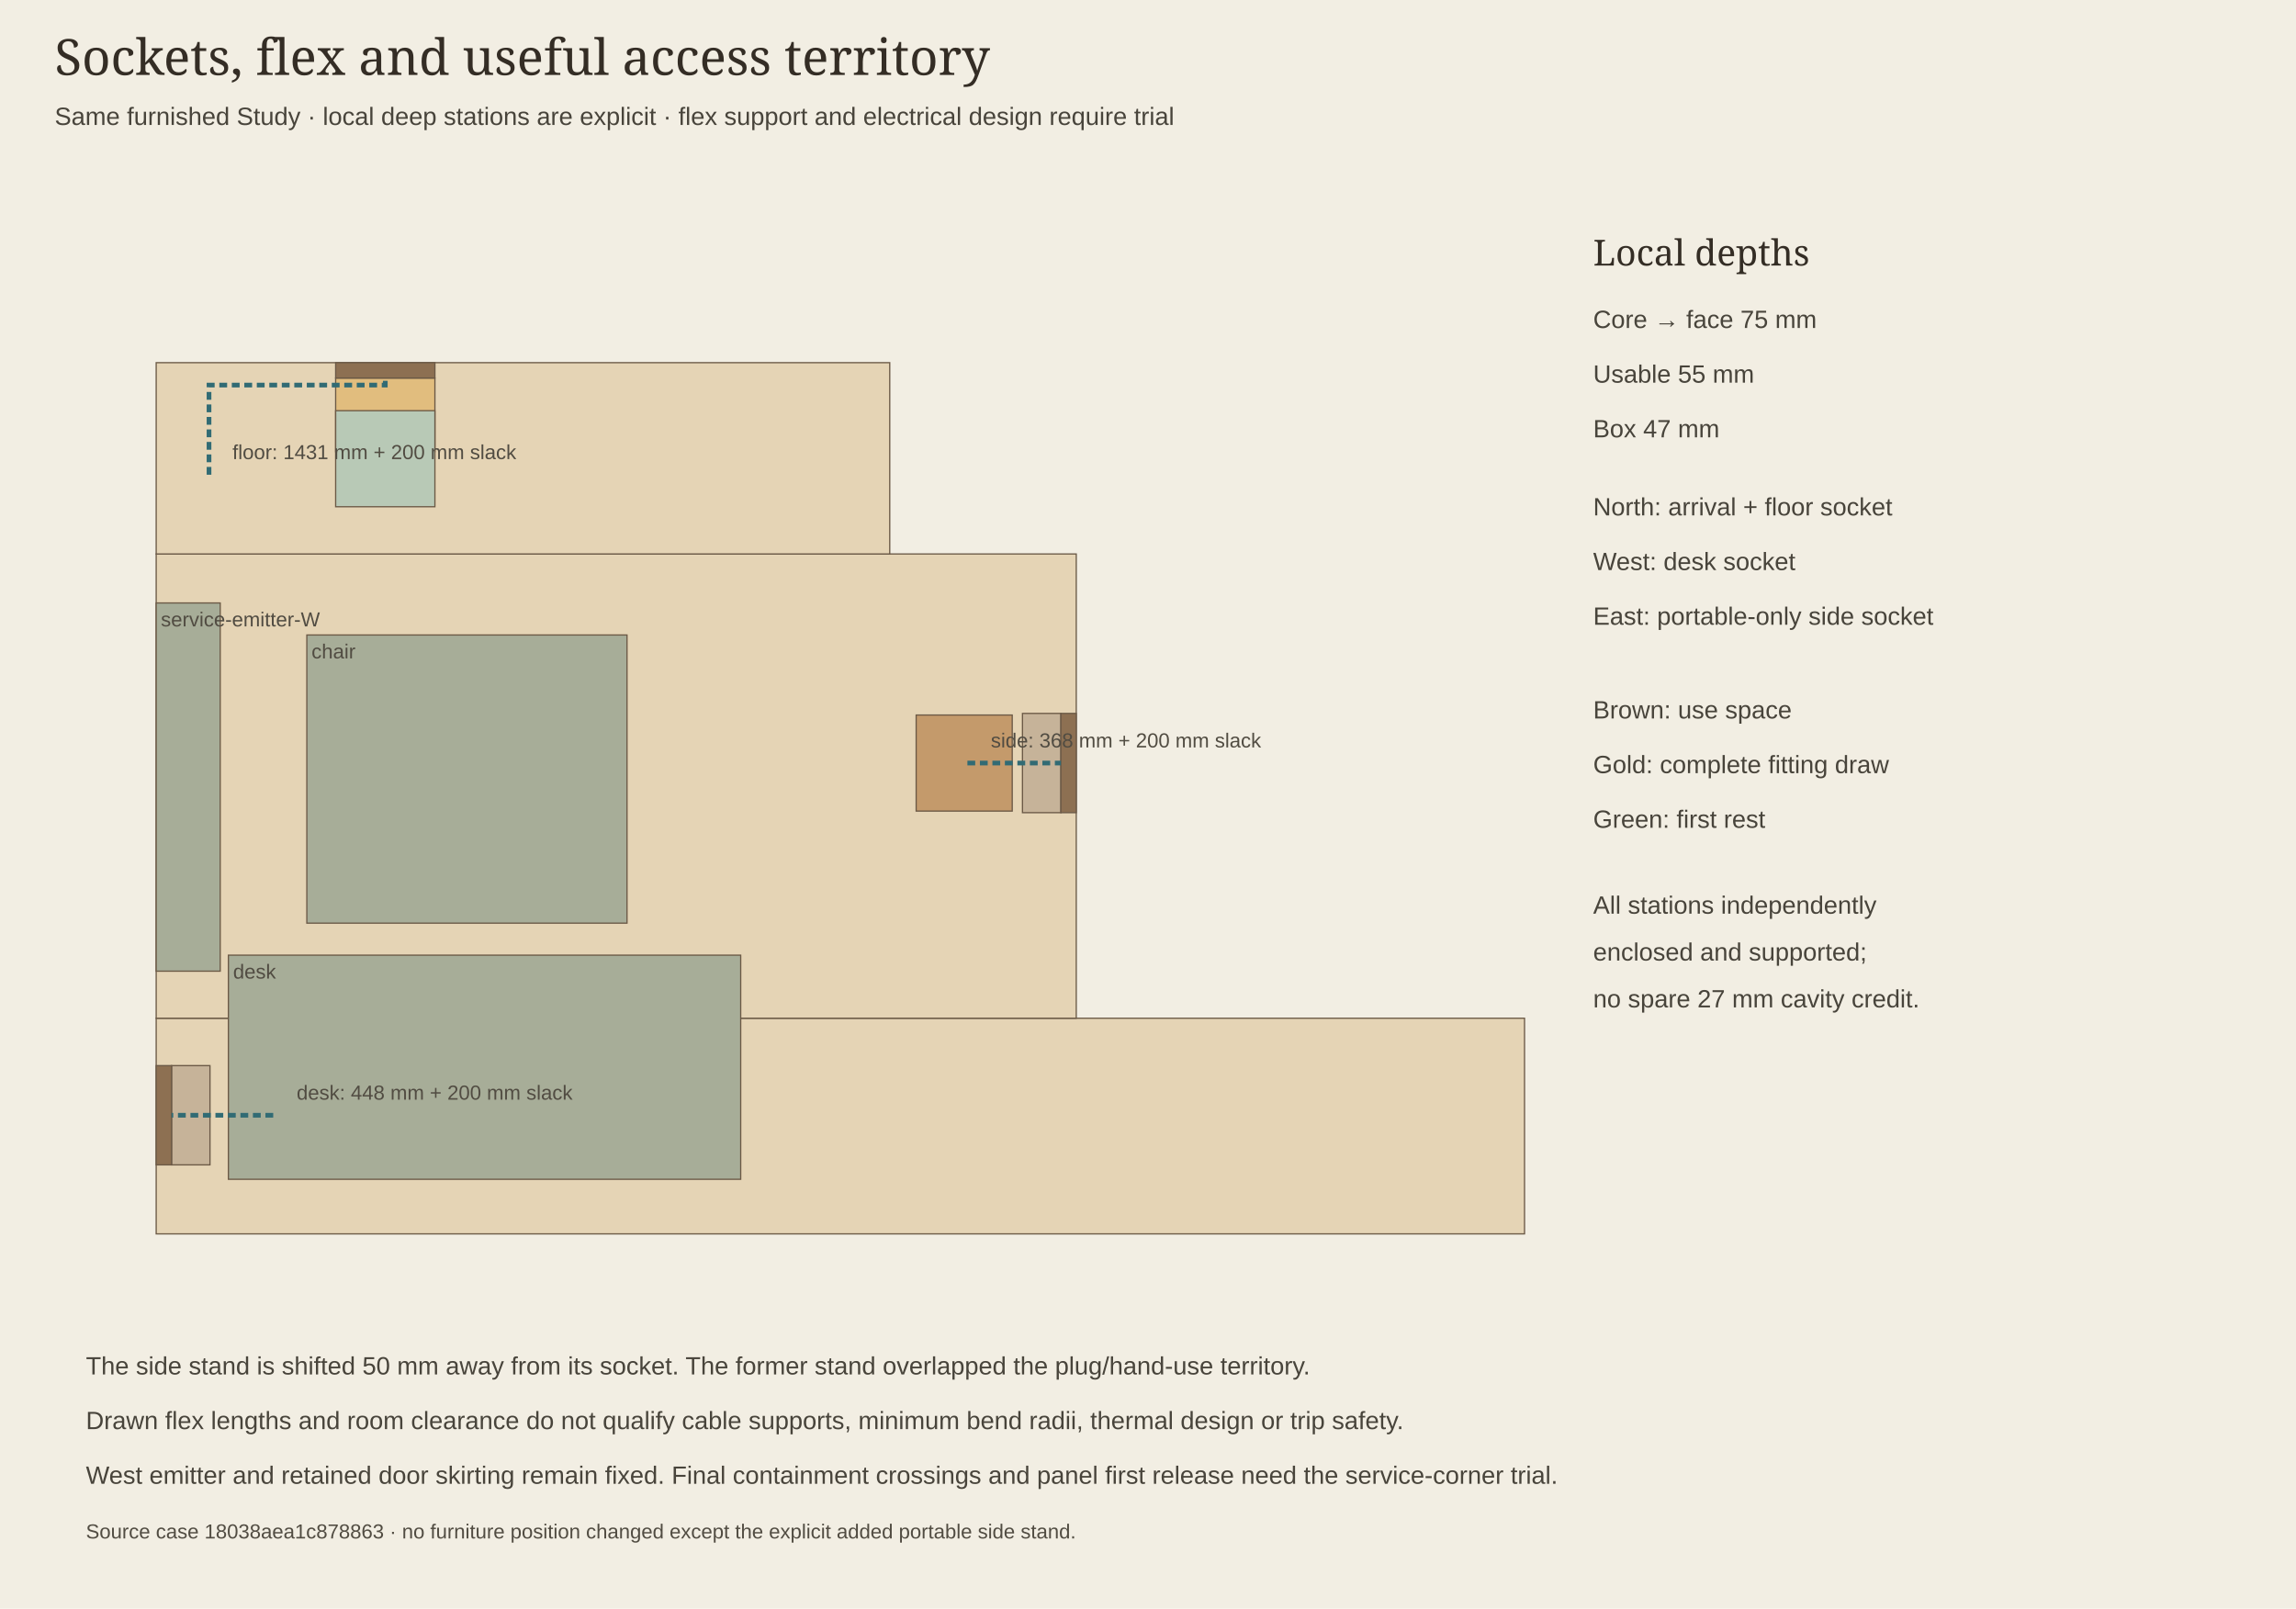
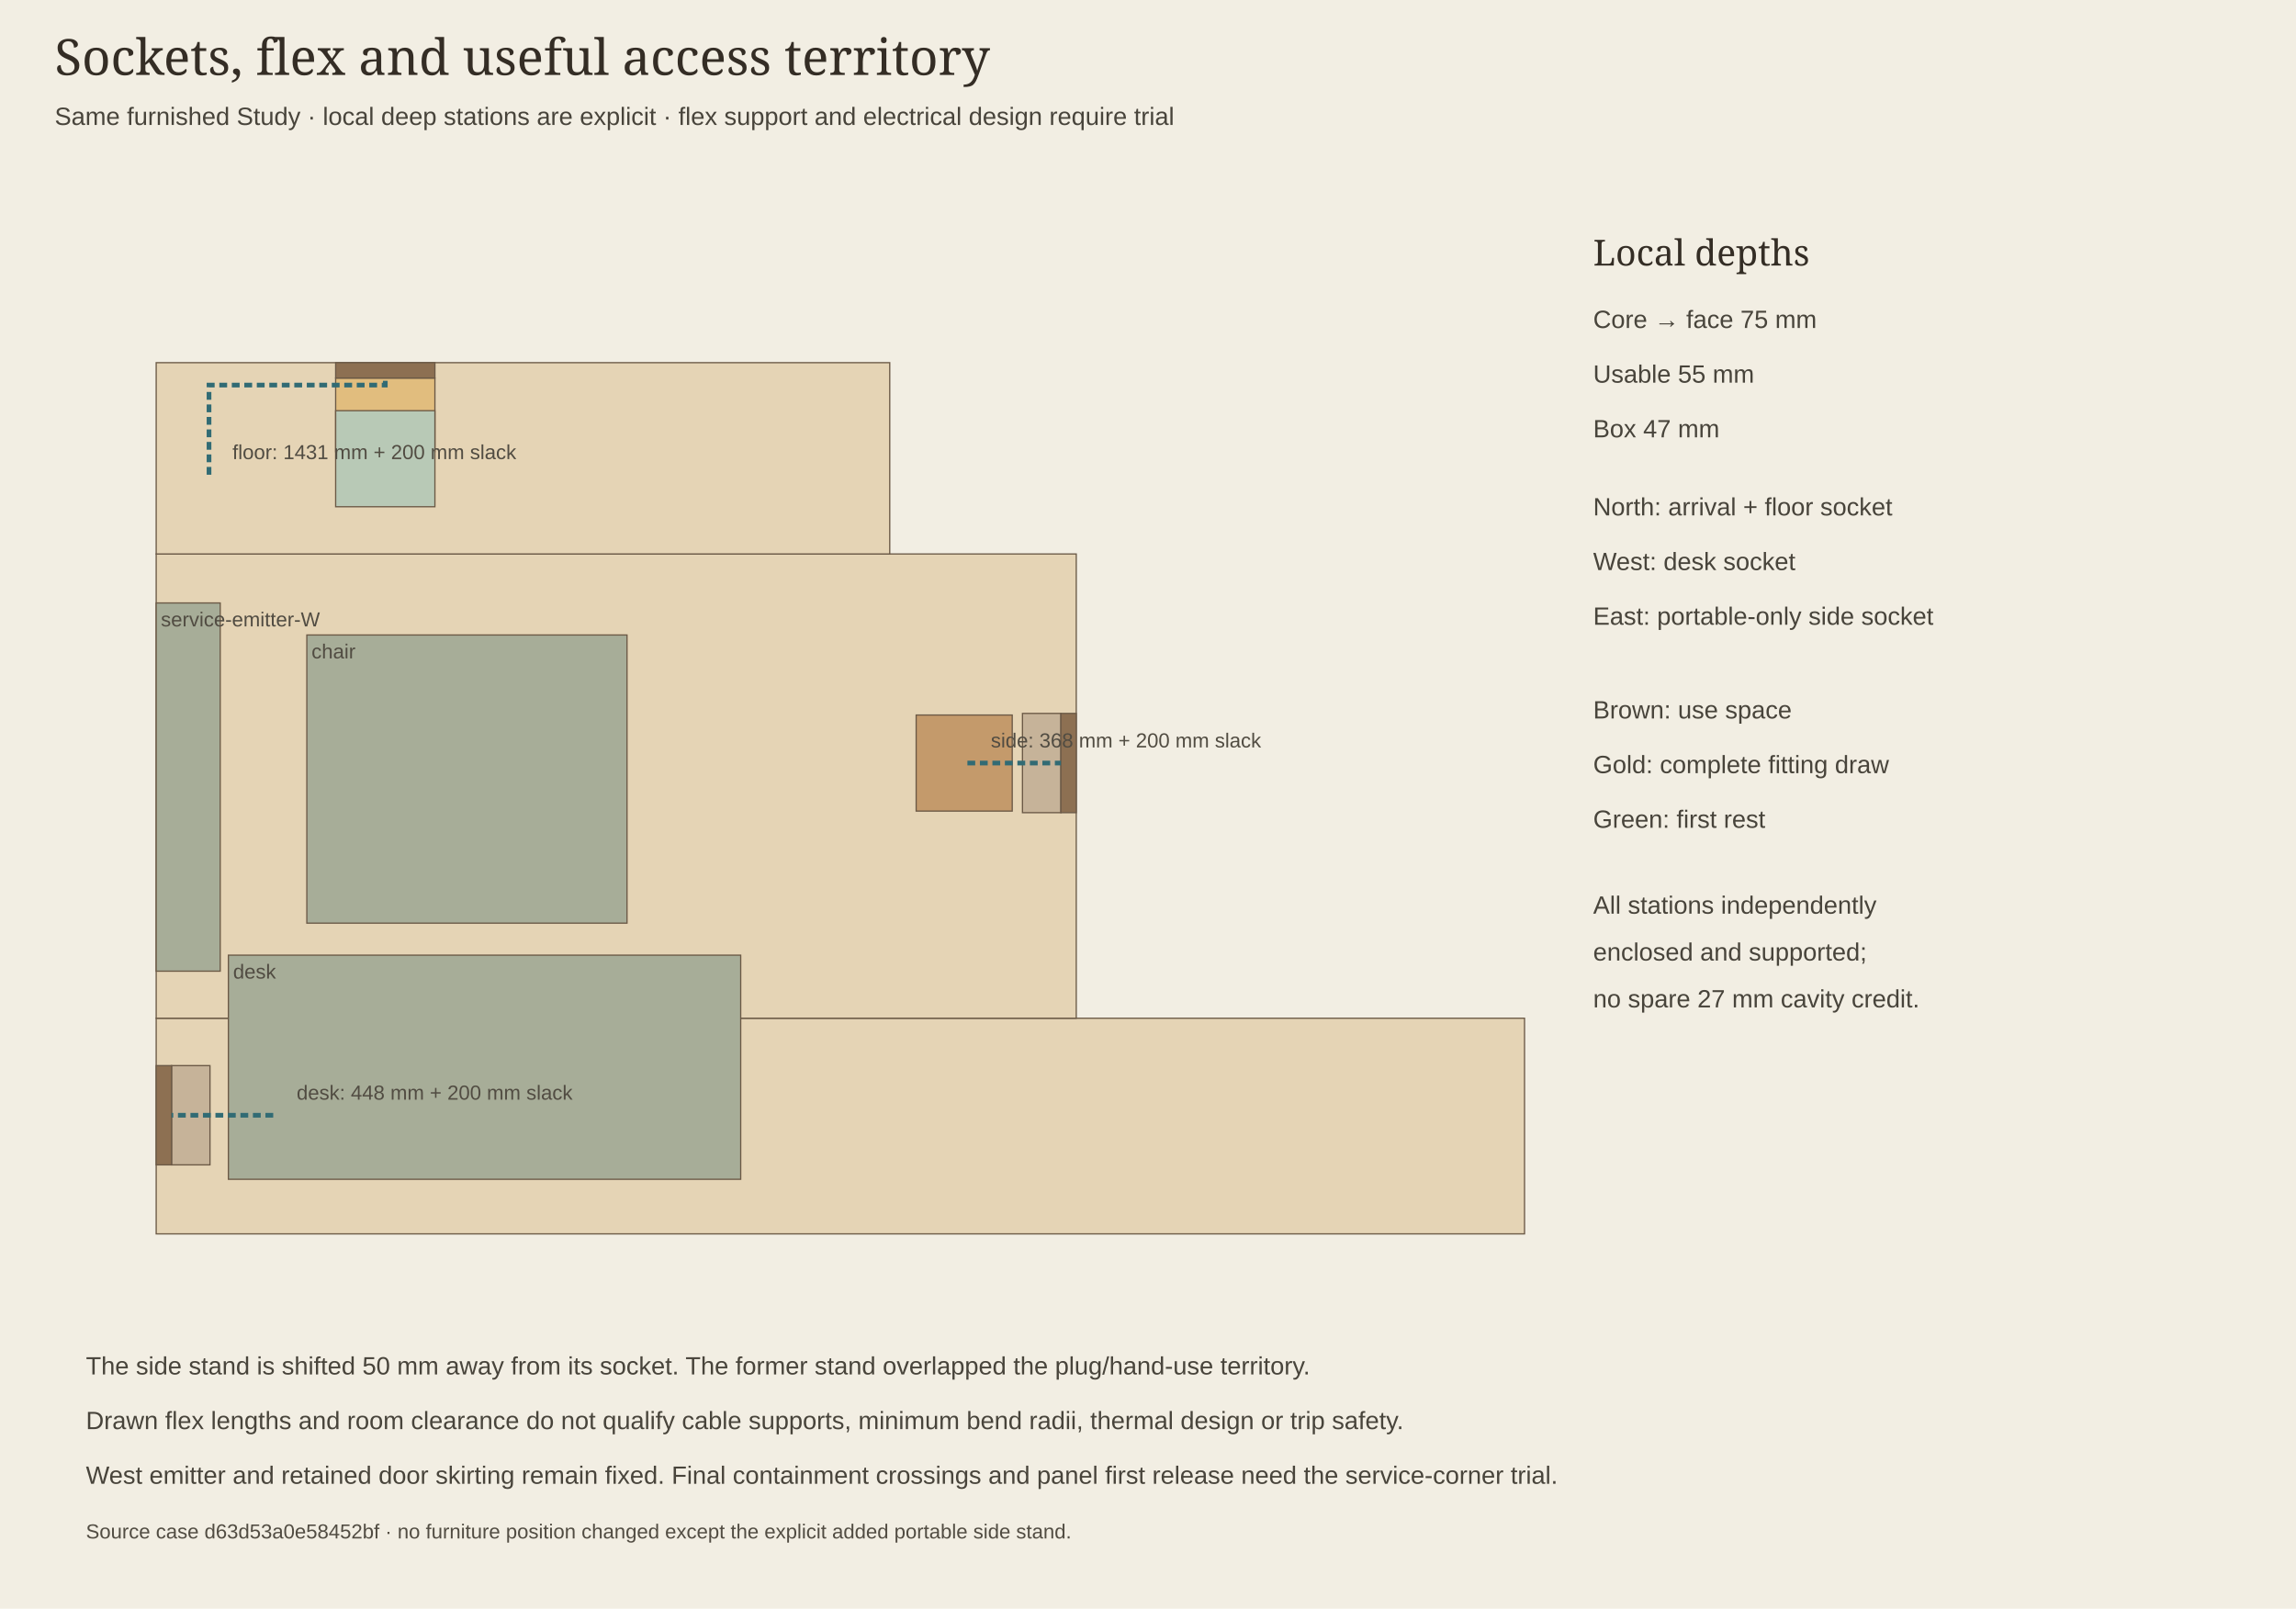
<svg xmlns="http://www.w3.org/2000/svg" width="1470" height="1030" viewBox="0 0 1470 1030" role="img" aria-labelledby="title desc">
  <style>.title{font:32px Georgia;fill:#342d25}.heading{font:23px Georgia;fill:#342d25}.note{font:16px Arial;fill:#48443b}.small{font:13px Arial;fill:#514c42}.dimension{font:15px monospace;fill:#285f69}</style>
  <rect width="1470" height="1030" fill="#f2eee3" />
  <text x="35" y="48" class="title">Sockets, flex and useful access territory</text>
  <text x="35" y="80" class="note">Same furnished Study · local deep stations are explicit · flex support and electrical design require trial</text>
  <polygon points="100,790 976.07,790 976.07,651.93 100,651.93" fill="#e5d4b5" stroke="#6b5946" stroke-width=".8" />
  <polygon points="100,651.93 689.07,651.93 689.07,354.68 100,354.68" fill="#e5d4b5" stroke="#6b5946" stroke-width=".8" />
  <polygon points="100,354.68 569.65,354.68 569.65,232.2 100,232.2" fill="#e5d4b5" stroke="#6b5946" stroke-width=".8" />
  <polygon points="146.23,755.05 474.23,755.05 474.23,611.55 146.23,611.55" fill="#a7ad98" stroke="#6b5946" stroke-width=".8" />
  <text x="149.23" y="626.55" class="small">desk</text>
  <polygon points="196.45,591.05 401.45,591.05 401.45,406.55 196.45,406.55" fill="#a7ad98" stroke="#6b5946" stroke-width=".8" />
  <text x="199.45" y="421.55" class="small">chair</text>
  <polygon points="100,621.8 141,621.8 141,386.05 100,386.05" fill="#a7ad98" stroke="#6b5946" stroke-width=".8" />
  <text x="103" y="401.05" class="small">service-emitter-W</text>
  <polygon points="214.9,289.19 278.45,289.19 278.45,242.04 214.9,242.04" fill="#e1bd7e" stroke="#6b5946" stroke-width=".8" />
  <polygon points="214.9,324.45 278.45,324.45 278.45,262.95 214.9,262.95" fill="#b8c9b6" stroke="#6b5946" stroke-width=".8" />
  <polygon points="214.9,242.04 278.45,242.04 278.45,232.2 214.9,232.2" fill="#8d7052" stroke="#6b5946" stroke-width=".8" />
  <polygon points="586.57,519.3 648.07,519.3 648.07,457.8 586.57,457.8" fill="#c49a6b" stroke="#6b5946" stroke-width=".8" />
  <polygon points="109.84,745.82 134.44,745.82 134.44,682.27 109.84,682.27" fill="#c6b399" stroke="#6b5946" stroke-width=".8" />
  <polygon points="100,745.82 109.84,745.82 109.84,682.27 100,682.27" fill="#8d7052" stroke="#6b5946" stroke-width=".8" />
  <polygon points="654.63,520.32 679.23,520.32 679.23,456.77 654.63,456.77" fill="#c6b399" stroke="#6b5946" stroke-width=".8" />
  <polygon points="679.23,520.32 689.07,520.32 689.07,456.77 679.23,456.77" fill="#8d7052" stroke="#6b5946" stroke-width=".8" />
  <polyline points="174.93,714.05 174.93,714.05 140.08,714.05 109.84,714.05" fill="none" stroke="#316b74" stroke-width="3" stroke-dasharray="5,3" />
  <text x="189.93" y="704.05" class="small">desk: 448 mm + 200 mm slack</text>
  <polyline points="133.82,303.95 133.82,246.55 246.68,246.55 246.68,242.04" fill="none" stroke="#316b74" stroke-width="3" stroke-dasharray="5,3" />
  <text x="148.82" y="293.95" class="small">floor: 1431 mm + 200 mm slack</text>
  <polyline points="619.37,488.55 641.92,488.55 679.23,488.55" fill="none" stroke="#316b74" stroke-width="3" stroke-dasharray="5,3" />
  <text x="634.37" y="478.55" class="small">side: 368 mm + 200 mm slack</text>
  <text x="1020" y="170" class="heading">Local depths</text>
  <text x="1020" y="210" class="note">Core → face 75 mm</text>
  <text x="1020" y="245" class="note">Usable 55 mm</text>
  <text x="1020" y="280" class="note">Box 47 mm</text>
  <text x="1020" y="330" class="note">North: arrival + floor socket</text>
  <text x="1020" y="365" class="note">West: desk socket</text>
  <text x="1020" y="400" class="note">East: portable-only side socket</text>
  <text x="1020" y="460" class="note">Brown: use space</text>
  <text x="1020" y="495" class="note">Gold: complete fitting draw</text>
  <text x="1020" y="530" class="note">Green: first rest</text>
  <text x="1020" y="585" class="note">All stations independently</text>
  <text x="1020" y="615" class="note">enclosed and supported;</text>
  <text x="1020" y="645" class="note">no spare 27 mm cavity credit.</text>
  <text x="55" y="880" class="note">The side stand is shifted 50 mm away from its socket. The former stand overlapped the plug/hand-use territory.</text>
  <text x="55" y="915" class="note">Drawn flex lengths and room clearance do not qualify cable supports, minimum bend radii, thermal design or trip safety.</text>
  <text x="55" y="950" class="note">West emitter and retained door skirting remain fixed. Final containment crossings and panel first release need the service-corner trial.</text>
-   <text x="55" y="985" class="small">Source case 18038aea1c878863 · no furniture position changed except the explicit added portable side stand.</text>
+   <text x="55" y="985" class="small">Source case d63d53a0e58452bf · no furniture position changed except the explicit added portable side stand.</text>
</svg>
